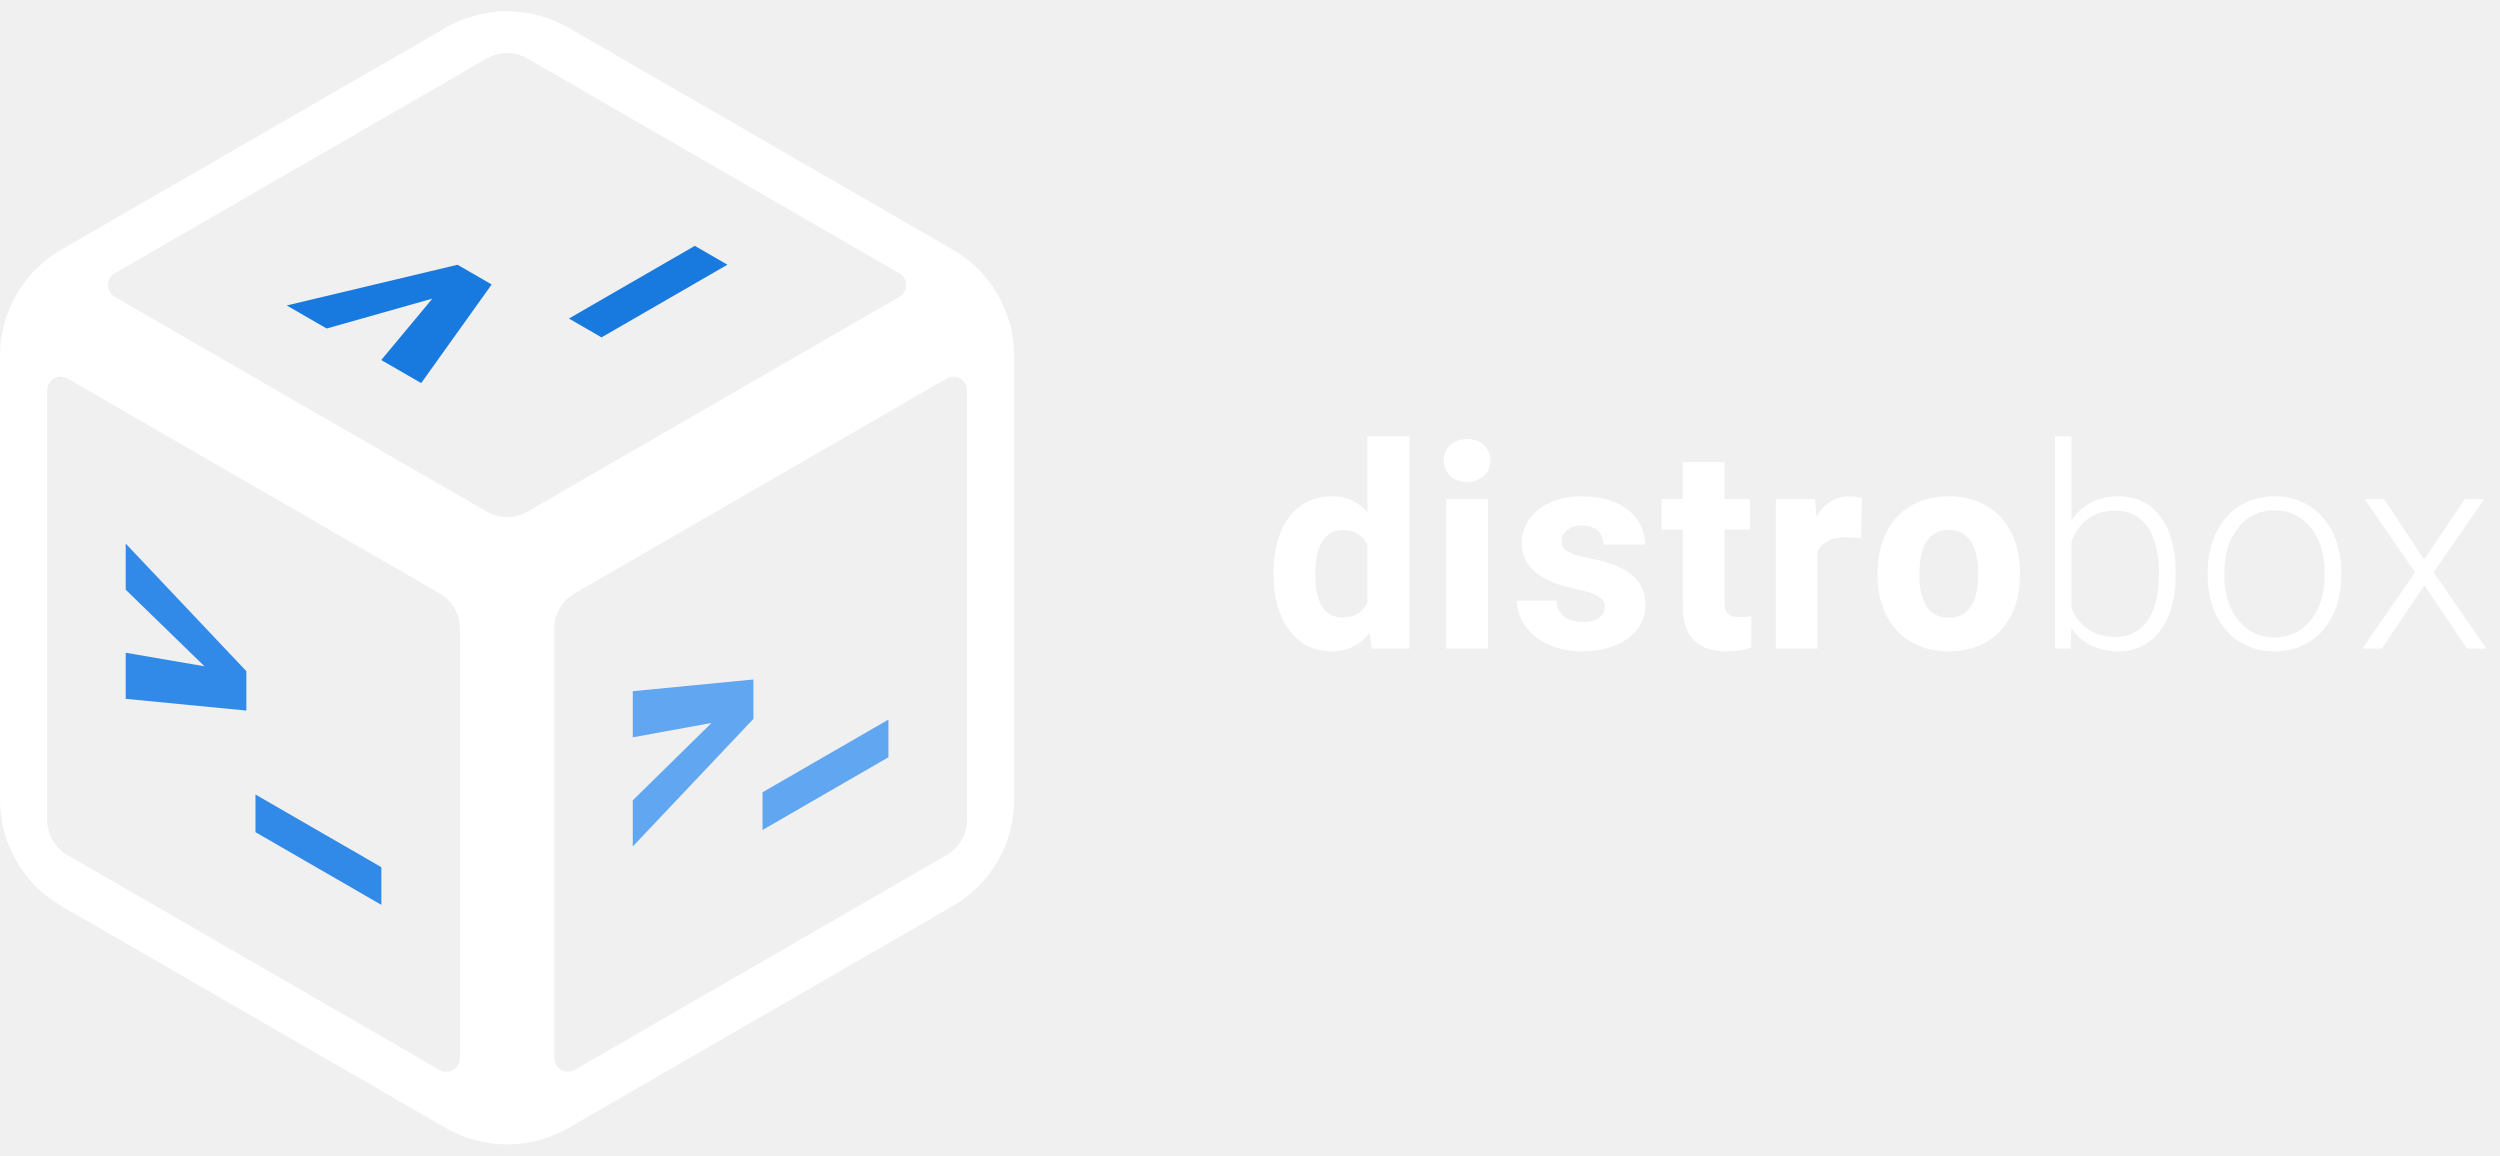
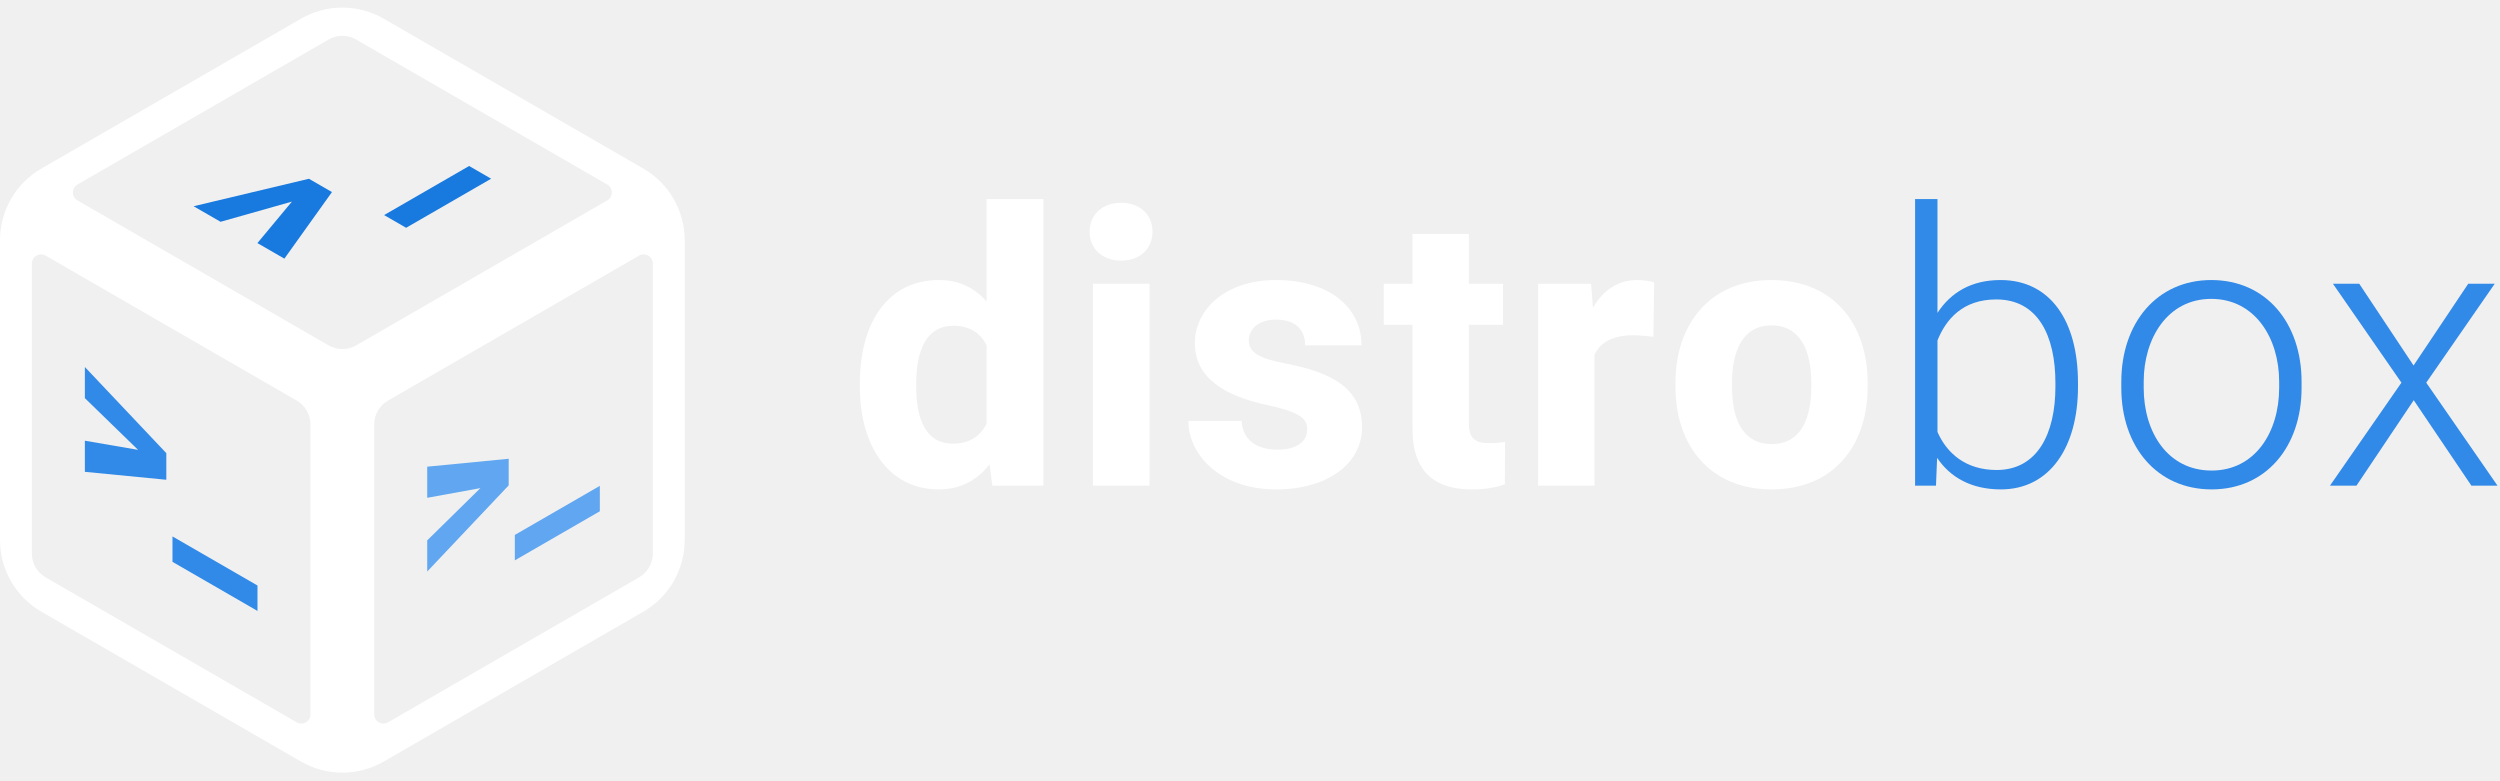
- <svg xmlns="http://www.w3.org/2000/svg" width="212" height="98">
-   <path d="M-132 51.781a10.392 10.392 0 0 0-5.195 1.393L-169.805 72A10.392 10.392 0 0 0-175 81v37.652a10.392 10.392 0 0 0 5.195 9l32.61 18.827a10.392 10.392 0 0 0 10.39 0l32.61-18.827a10.392 10.392 0 0 0 5.195-9V81a10.392 10.392 0 0 0-5.195-9l-32.61-18.826A10.392 10.392 0 0 0-132 51.78Zm-.602 3.6a3.464 3.464 0 0 1 2.334.412L-98.732 74a1.155 1.155 0 0 1 0 2l-31.536 18.207a3.464 3.464 0 0 1-3.464 0L-165.268 76a1.155 1.155 0 0 1 0-2l31.536-18.207a3.464 3.464 0 0 1 1.13-.412zm-37.443 27.412a1.155 1.155 0 0 1 .777.137l31.536 18.207a3.464 3.464 0 0 1 1.732 3v36.414a1.155 1.155 0 0 1-1.732 1l-31.536-18.207a3.464 3.464 0 0 1-1.732-3V83.93a1.155 1.155 0 0 1 .955-1.137zm76.09 0A1.155 1.155 0 0 1-93 83.93v36.414a3.464 3.464 0 0 1-1.732 3l-31.536 18.207a1.155 1.155 0 0 1-1.732-1v-36.414a3.464 3.464 0 0 1 1.732-3l31.536-18.207a1.155 1.155 0 0 1 .777-.137z" style="fill:#fff;fill-opacity:1;stroke-width:19.861;stroke-linecap:round;stroke-linejoin:round" transform="translate(175 -50.826)" />
-   <g style="font-weight:700;font-size:24px;font-family:Heebo;-inkscape-font-specification:&quot;Heebo Bold&quot;;text-align:center;text-anchor:middle;white-space:pre;shape-inside:url(#rect2729);fill:#60a6f0;fill-opacity:1;stroke-width:12;stroke-linecap:round;stroke-linejoin:round" transform="translate(114.314 -201.628)">
-     <path d="m-60.654 264.152 6.68-1.218-6.68 6.563v3.91l10.23-10.818v-3.342l-10.23.994zm21.679 1.691v-3.193l-10.675 6.163v3.194z" aria-label="&gt;_" style="fill:#60a6f0;fill-opacity:1" />
-   </g>
-   <g style="font-weight:700;font-size:24px;font-family:Heebo;-inkscape-font-specification:&quot;Heebo Bold&quot;;text-align:center;text-anchor:middle;white-space:pre;shape-inside:url(#rect2729);fill:#318ae8;fill-opacity:1;stroke-width:12;stroke-linecap:round;stroke-linejoin:round" transform="translate(71.314 -201.628)">
-     <path d="m-60.654 251.635 6.68 6.495-6.68-1.15v3.91l10.23.995v-3.342l-10.23-10.818Zm21.679 26.725v-3.194l-10.675-6.163v3.193z" aria-label="&gt;_" style="fill:#318ae8;fill-opacity:1" />
-   </g>
-   <g style="font-weight:700;font-size:24px;font-family:Heebo;-inkscape-font-specification:&quot;Heebo Bold&quot;;text-align:center;text-anchor:middle;white-space:pre;shape-inside:url(#rect2729);fill:#1879de;fill-opacity:1;stroke-width:12;stroke-linecap:round;stroke-linejoin:round" transform="translate(92.814 -238.868)">
-     <path d="m-65.113 266.726 8.965-2.537-4.336 5.21 3.386 1.955 5.977-8.362-2.895-1.672-14.484 3.45zm33.984-5.412-2.766-1.597-10.675 6.163 2.765 1.597z" aria-label="&gt;_" style="fill:#1879de;fill-opacity:1" />
-   </g>
-   <g aria-label="distrobox" style="font-weight:700;font-size:24px;line-height:1.25;font-family:Heebo;-inkscape-font-specification:&quot;Heebo Bold&quot;;letter-spacing:.4px;fill:#fff">
-     <path d="M176.74 99.566v.246c0 3.68 1.804 6.422 4.945 6.422 1.383 0 2.426-.586 3.2-1.57l.175 1.336h3.2V88h-3.563v6.434c-.75-.856-1.735-1.348-2.989-1.348-3.175 0-4.968 2.625-4.968 6.48zm3.539.246v-.246c0-2.039.633-3.609 2.332-3.609 1.008 0 1.687.434 2.086 1.23v4.934c-.399.774-1.078 1.242-2.11 1.242-1.722 0-2.308-1.57-2.308-3.55zm10.888-9.762c0 1.055.785 1.817 1.98 1.817 1.196 0 1.97-.762 1.97-1.816 0-1.055-.774-1.817-1.97-1.817-1.195 0-1.98.762-1.98 1.817zm3.762 15.95V93.32h-3.551V106Zm9.904-3.54c0 .763-.645 1.278-1.864 1.278-1.207 0-2.191-.527-2.25-1.804h-3.351c0 2.062 1.933 4.3 5.52 4.3 3.28 0 5.39-1.664 5.39-3.902 0-2.566-2.11-3.48-4.816-4.008-1.7-.316-2.297-.726-2.297-1.441 0-.75.656-1.313 1.699-1.313 1.277 0 1.84.668 1.84 1.618h3.539c0-2.391-2.04-4.102-5.367-4.102-3.2 0-5.098 1.852-5.098 3.973 0 2.203 1.934 3.316 4.5 3.867 2.074.445 2.555.844 2.555 1.535zm12.294-6.562V93.32h-2.144v-3.129h-3.54v3.13h-1.804v2.577h1.805v6.54c0 2.718 1.43 3.796 3.714 3.796.844 0 1.5-.117 2.086-.316l.012-2.672a5.225 5.225 0 0 1-.984.082c-.891 0-1.29-.258-1.29-1.289v-6.14zM222.87 106v-8.215c.376-.808 1.173-1.23 2.462-1.23.363 0 .902.058 1.242.093l.047-3.41c-.246-.093-.703-.152-1.055-.152-1.23 0-2.168.656-2.789 1.746l-.117-1.512h-3.328V106Zm5.088-6.457v.246c0 3.691 2.168 6.445 6.047 6.445 3.88 0 6.024-2.754 6.024-6.445v-.246c0-3.691-2.145-6.457-6.047-6.457-3.856 0-6.024 2.766-6.024 6.457zm3.551.246v-.246c0-1.945.645-3.61 2.473-3.61 1.863 0 2.508 1.665 2.508 3.61v.246c0 2.004-.657 3.598-2.485 3.598-1.851 0-2.496-1.594-2.496-3.598z" style="fill:#fff" transform="translate(-68.74 -51)" />
-     <path d="M253.237 99.79v-.247c0-3.938-1.77-6.457-4.863-6.457-1.828 0-3.117.773-3.96 2.062V88h-1.407v18h1.312l.07-1.746c.833 1.23 2.157 1.98 4.008 1.98 3.07 0 4.84-2.66 4.84-6.445zm-1.418-.247v.246c0 2.953-1.136 5.227-3.691 5.227-1.945 0-3.129-1.055-3.715-2.391v-5.742c.527-1.324 1.582-2.578 3.691-2.578 2.625 0 3.715 2.285 3.715 5.238zm4.139-.07v.386c0 3.692 2.238 6.375 5.671 6.375 3.422 0 5.649-2.683 5.649-6.375v-.386c0-3.692-2.227-6.387-5.672-6.387-3.41 0-5.648 2.695-5.648 6.387zm1.406.386v-.386c0-2.73 1.5-5.203 4.242-5.203 2.754 0 4.266 2.472 4.266 5.203v.386c0 2.778-1.512 5.192-4.243 5.192-2.765 0-4.265-2.414-4.265-5.192zm16.946-1.406-3.41-5.133h-1.652l4.301 6.211-4.488 6.469h1.664l3.597-5.367 3.622 5.367h1.64l-4.476-6.469 4.3-6.21h-1.664z" style="font-weight:300;-inkscape-font-specification:&quot;Heebo Light&quot;;fill:#fff" transform="translate(-68.74 -51)" />
+ <svg xmlns="http://www.w3.org/2000/svg" width="314" height="98" viewBox="0 0 314 98" id="systemd-logo" version="1.1">
+   <defs id="defs13" />
+   <g id="layer1">
+     <g id="g11481">
+       <g id="g3309" transform="translate(175,-50.82579)">
+         <path id="path2544" style="fill:#ffffff;fill-opacity:1;stroke-width:19.861;stroke-linecap:round;stroke-linejoin:round" d="m -132,51.781 a 10.392,10.392 0 0 0 -5.195,1.393 L -169.805,72 A 10.392,10.392 0 0 0 -175,81 v 37.652 a 10.392,10.392 0 0 0 5.195,9 l 32.609,18.826 a 10.392,10.392 0 0 0 10.391,0 l 32.609,-18.826 a 10.392,10.392 0 0 0 5.195,-9 V 81 a 10.392,10.392 0 0 0 -5.195,-9 L -126.805,53.174 A 10.392,10.392 0 0 0 -132,51.781 Z m -0.602,3.6 a 3.464,3.464 0 0 1 2.334,0.412 L -98.732,74 a 1.155,1.155 0 0 1 0,2 l -31.535,18.207 a 3.464,3.464 0 0 1 -3.465,0 L -165.268,76 a 1.155,1.155 0 0 1 0,-2 l 31.535,-18.207 a 3.464,3.464 0 0 1 1.131,-0.412 z m -37.443,27.412 a 1.155,1.155 0 0 1 0.777,0.137 l 31.535,18.207 a 3.464,3.464 0 0 1 1.732,3 v 36.414 a 1.155,1.155 0 0 1 -1.732,1 l -31.535,-18.207 a 3.464,3.464 0 0 1 -1.732,-3 V 83.93 a 1.155,1.155 0 0 1 0.955,-1.137 z m 76.09,0 A 1.155,1.155 0 0 1 -93,83.93 v 36.414 a 3.464,3.464 0 0 1 -1.732,3 l -31.535,18.207 a 1.155,1.155 0 0 1 -1.732,-1 v -36.414 a 3.464,3.464 0 0 1 1.732,-3 l 31.535,-18.207 a 1.155,1.155 0 0 1 0.777,-0.137 z" />
+         <g aria-label="&gt;_" id="g2849" style="font-weight:bold;font-size:24px;font-family:Heebo;-inkscape-font-specification:'Heebo Bold';text-align:center;text-anchor:middle;white-space:pre;shape-inside:url(#rect2729);fill:#60a6f0;fill-opacity:1;stroke-width:12;stroke-linecap:round;stroke-linejoin:round" transform="translate(-60.68555,-150.802)">
+           <path d="m -60.654,264.152 6.68,-1.218 -6.68,6.563 v 3.911 l 10.23,-10.818 v -3.342 l -10.23,0.995 z" id="path2845" style="fill:#60a6f0;fill-opacity:1" />
+           <path d="m -38.975,265.843 v -3.193 l -10.676,6.164 v 3.193 z" id="path2847" style="fill:#60a6f0;fill-opacity:1" />
+         </g>
+         <g aria-label="&gt;_" id="g2859" style="font-weight:bold;font-size:24px;font-family:Heebo;-inkscape-font-specification:'Heebo Bold';text-align:center;text-anchor:middle;white-space:pre;shape-inside:url(#rect2729);fill:#318ae8;fill-opacity:1;stroke-width:12;stroke-linecap:round;stroke-linejoin:round" transform="translate(-103.6856,-150.802)">
+           <path d="m -60.654,251.635 6.68,6.495 -6.68,-1.15 v 3.911 l 10.23,0.995 v -3.342 L -60.654,247.725 Z" id="path2855" style="fill:#318ae8;fill-opacity:1" />
+           <path d="m -38.975,278.36 v -3.193 l -10.676,-6.164 v 3.193 z" id="path2857" style="fill:#318ae8;fill-opacity:1" />
+         </g>
+         <g aria-label="&gt;_" id="g2869" style="font-weight:bold;font-size:24px;font-family:Heebo;-inkscape-font-specification:'Heebo Bold';text-align:center;text-anchor:middle;white-space:pre;shape-inside:url(#rect2729);fill:#1879de;fill-opacity:1;stroke-width:12;stroke-linecap:round;stroke-linejoin:round" transform="translate(-82.18555,-188.0423)">
+           <path d="m -65.113,266.726 8.965,-2.537 -4.336,5.21 3.387,1.955 5.977,-8.362 -2.895,-1.671 -14.484,3.451 z" id="path2865" style="fill:#1879de;fill-opacity:1" />
+           <path d="m -31.129,261.314 -2.766,-1.597 -10.676,6.164 2.766,1.597 z" id="path2867" style="fill:#1879de;fill-opacity:1" />
+         </g>
+       </g>
+       <g aria-label="distrobox" transform="translate(396.5234,-4.244682)" id="text3745" style="font-weight:300;font-size:48px;font-family:Heebo;-inkscape-font-specification:'Heebo Light';letter-spacing:0.8px;white-space:pre;shape-inside:url(#rect3747);fill:#318ae8;stroke-width:12;stroke-linecap:round;stroke-linejoin:round">
+         <path d="m -288.523,52.377 v 0.492 c 0,7.359 3.609,12.844 9.891,12.844 2.766,0 4.852,-1.172 6.398,-3.141 l 0.352,2.672 h 6.398 v -36 h -7.125 v 12.867 c -1.5,-1.711 -3.469,-2.695 -5.977,-2.695 -6.352,0 -9.938,5.25 -9.938,12.961 z m 7.078,0.492 v -0.492 c 0,-4.078 1.266,-7.219 4.664,-7.219 2.016,0 3.375,0.867 4.172,2.461 v 9.867 c -0.797,1.547 -2.156,2.484 -4.219,2.484 -3.445,0 -4.617,-3.141 -4.617,-7.102 z" style="font-weight:bold;-inkscape-font-specification:'Heebo Bold';fill:#ffffff" id="path4589" />
+         <path d="m -259.669,33.346 c 0,2.109 1.57,3.633 3.961,3.633 2.391,0 3.938,-1.523 3.938,-3.633 0,-2.109 -1.547,-3.633 -3.938,-3.633 -2.391,0 -3.961,1.523 -3.961,3.633 z m 7.523,31.898 V 39.885 h -7.102 v 25.359 z" style="font-weight:bold;-inkscape-font-specification:'Heebo Bold';fill:#ffffff" id="path4591" />
+         <path d="m -232.338,58.167 c 0,1.523 -1.289,2.555 -3.727,2.555 -2.414,0 -4.383,-1.055 -4.5,-3.609 h -6.703 c 0,4.125 3.867,8.602 11.039,8.602 6.562,0 10.781,-3.328 10.781,-7.805 0,-5.133 -4.219,-6.961 -9.633,-8.016 -3.398,-0.633 -4.594,-1.453 -4.594,-2.883 0,-1.5 1.312,-2.625 3.398,-2.625 2.555,0 3.68,1.336 3.68,3.234 h 7.078 c 0,-4.781 -4.078,-8.203 -10.734,-8.203 -6.398,0 -10.195,3.703 -10.195,7.945 0,4.406 3.867,6.633 9,7.734 4.148,0.891 5.109,1.688 5.109,3.07 z" style="font-weight:bold;-inkscape-font-specification:'Heebo Bold';fill:#ffffff" id="path4593" />
+         <path d="m -207.748,45.042 v -5.156 h -4.289 v -6.258 h -7.078 v 6.258 h -3.609 v 5.156 h 3.609 v 13.078 c 0,5.438 2.859,7.594 7.43,7.594 1.688,0 3,-0.234 4.172,-0.633 l 0.023,-5.344 c -0.469,0.094 -1.148,0.164 -1.969,0.164 -1.781,0 -2.578,-0.516 -2.578,-2.578 v -12.281 z" style="font-weight:bold;-inkscape-font-specification:'Heebo Bold';fill:#ffffff" id="path4595" />
+         <path d="M -196.261,65.245 V 48.815 c 0.75,-1.617 2.344,-2.461 4.922,-2.461 0.727,0 1.805,0.117 2.484,0.188 l 0.094,-6.82 c -0.492,-0.188 -1.406,-0.305 -2.109,-0.305 -2.461,0 -4.336,1.312 -5.578,3.492 l -0.234,-3.023 h -6.656 v 25.359 z" style="font-weight:bold;-inkscape-font-specification:'Heebo Bold';fill:#ffffff" id="path4597" />
+         <path d="m -186.086,52.331 v 0.492 c 0,7.383 4.336,12.891 12.094,12.891 7.758,0 12.047,-5.508 12.047,-12.891 v -0.492 c 0,-7.383 -4.289,-12.914 -12.094,-12.914 -7.711,0 -12.047,5.531 -12.047,12.914 z m 7.102,0.492 v -0.492 c 0,-3.891 1.289,-7.219 4.945,-7.219 3.727,0 5.016,3.328 5.016,7.219 v 0.492 c 0,4.008 -1.312,7.195 -4.969,7.195 -3.703,0 -4.992,-3.188 -4.992,-7.195 z" style="font-weight:bold;-inkscape-font-specification:'Heebo Bold';fill:#ffffff" id="path4599" />
+         <path d="m -135.528,52.823 v -0.492 c 0,-7.875 -3.539,-12.914 -9.727,-12.914 -3.656,0 -6.234,1.547 -7.922,4.125 V 29.245 h -2.812 v 36 h 2.625 l 0.141,-3.492 c 1.664,2.461 4.312,3.961 8.016,3.961 6.141,0 9.68,-5.32 9.68,-12.891 z m -2.836,-0.492 v 0.492 c 0,5.906 -2.273,10.453 -7.383,10.453 -3.891,0 -6.258,-2.109 -7.43,-4.781 V 47.01 c 1.055,-2.648 3.164,-5.156 7.383,-5.156 5.25,0 7.43,4.57 7.43,10.477 z" id="path4601" />
+         <path d="m -130.087,52.19 v 0.773 c 0,7.383 4.477,12.75 11.344,12.75 6.844,0 11.297,-5.367 11.297,-12.75 v -0.773 c 0,-7.383 -4.453,-12.773 -11.344,-12.773 -6.82,0 -11.297,5.391 -11.297,12.773 z m 2.812,0.773 v -0.773 c 0,-5.461 3,-10.406 8.484,-10.406 5.508,0 8.531,4.945 8.531,10.406 v 0.773 c 0,5.555 -3.023,10.383 -8.484,10.383 -5.531,0 -8.531,-4.828 -8.531,-10.383 z" id="path4603" />
+         <path d="m -93.381,50.151 -6.82,-10.266 h -3.305 l 8.602,12.422 -8.977,12.938 h 3.328 l 7.195,-10.734 7.242,10.734 h 3.281 l -8.953,-12.938 8.602,-12.422 h -3.328 z" id="path4605" />
+       </g>
+     </g>
  </g>
</svg>
